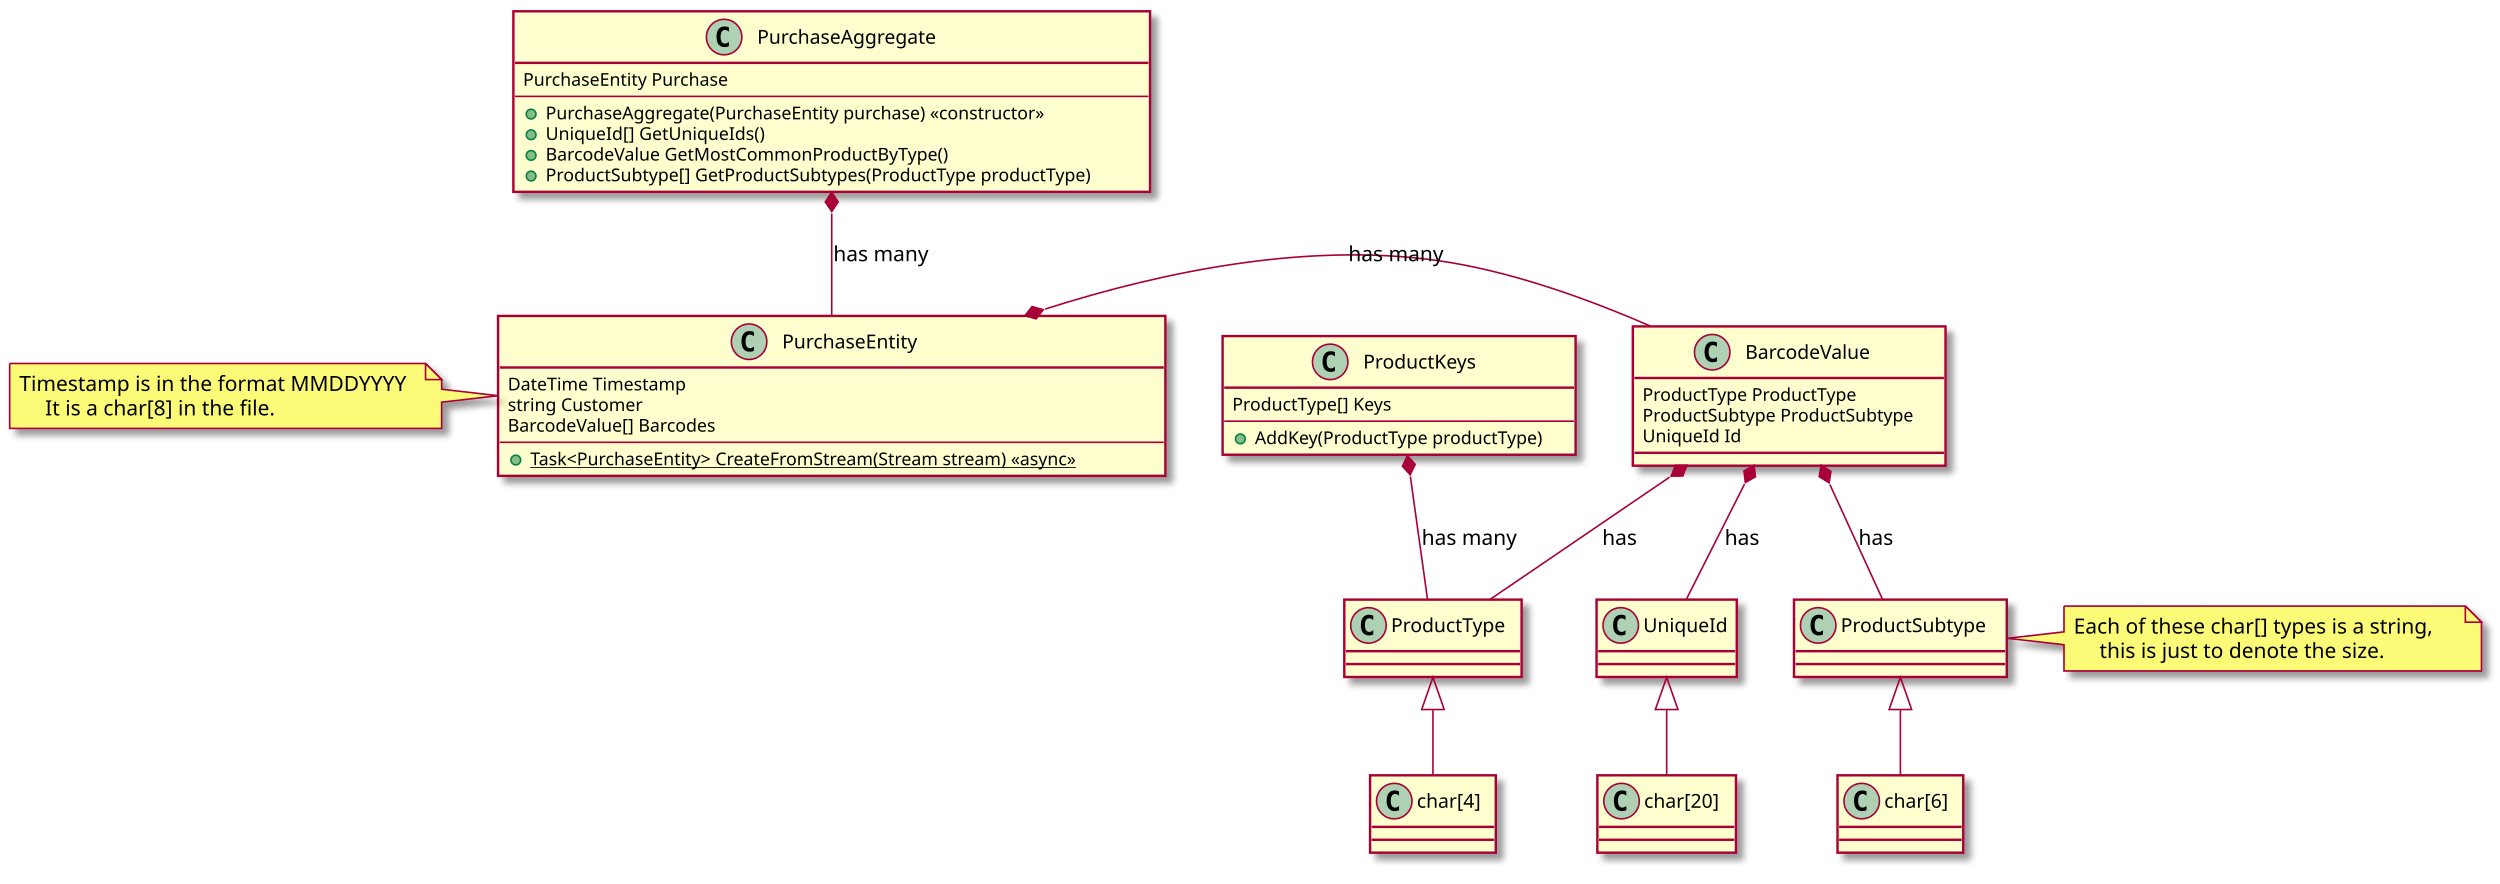
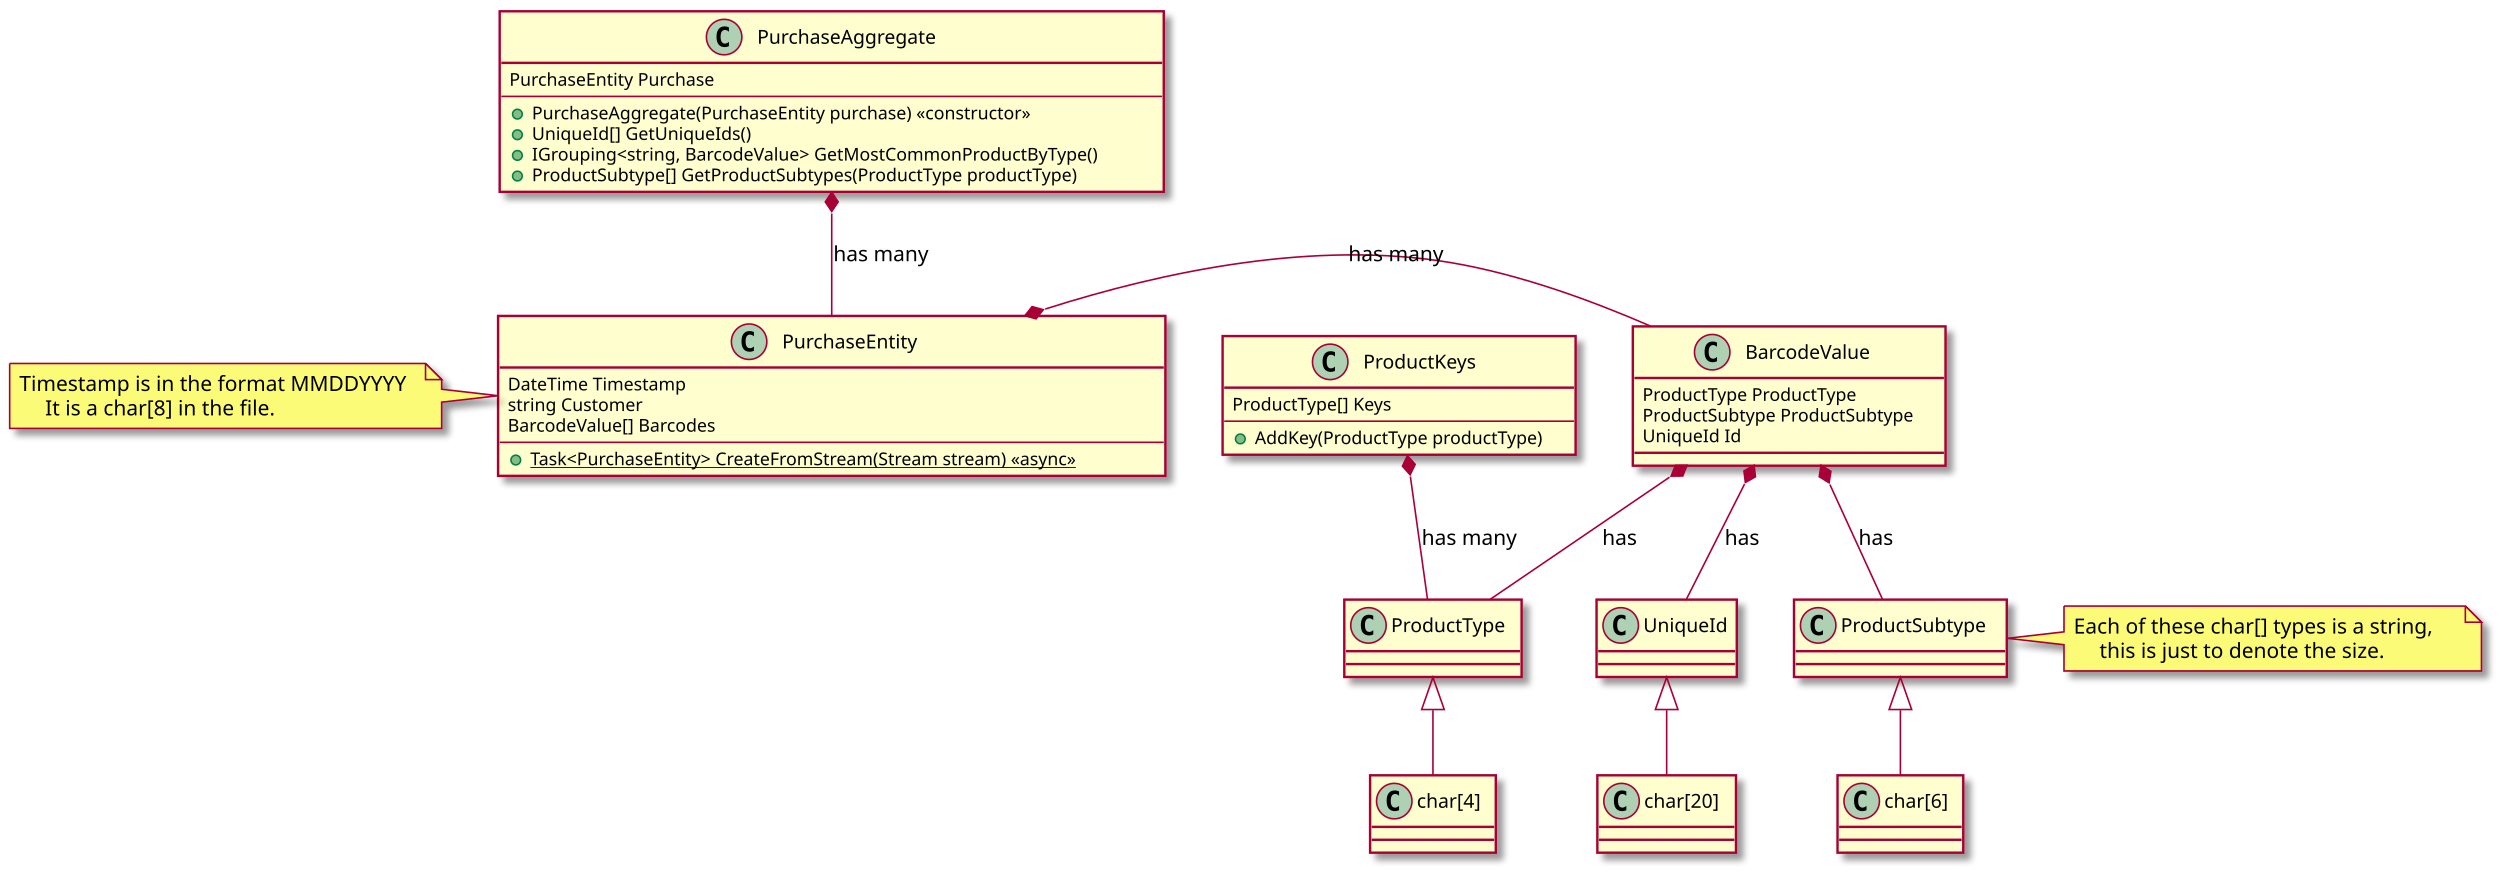
<svg xmlns="http://www.w3.org/2000/svg" contentScriptType="application/ecmascript" contentStyleType="text/css" height="548px" preserveAspectRatio="none" style="width:1551px;height:548px;" version="1.1" viewBox="0 0 1551 548" width="1551px" zoomAndPan="magnify">
  <defs>
-     <filter height="300%" id="f13aq1z17h4y83" width="300%" x="-1" y="-1">
+     <filter height="300%" id="fkf20y8rln2zq" width="300%" x="-1" y="-1">
      <feGaussianBlur result="blurOut" stdDeviation="2.0" />
      <feColorMatrix in="blurOut" result="blurOut2" type="matrix" values="0 0 0 0 0 0 0 0 0 0 0 0 0 0 0 0 0 0 .4 0" />
      <feOffset dx="4.0" dy="4.0" in="blurOut2" result="blurOut3" />
      <feBlend in="SourceGraphic" in2="blurOut3" mode="normal" />
    </filter>
  </defs>
  <g>
-     <rect codeLine="7" fill="#FEFECE" filter="url(#f13aq1z17h4y83)" height="73.609" id="ProductKeys" style="stroke: #A80036; stroke-width: 1.5;" width="219" x="758.5" y="208.5" />
+     <rect codeLine="7" fill="#FEFECE" filter="url(#fkf20y8rln2zq)" height="73.609" id="ProductKeys" style="stroke: #A80036; stroke-width: 1.5;" width="219" x="758.5" y="208.5" />
    <ellipse cx="825.25" cy="224.5" fill="#ADD1B2" rx="11" ry="11" style="stroke: #A80036; stroke-width: 1.0;" />
    <path d="M828.219,230.141 Q827.641,230.438 827,230.578 Q826.359,230.734 825.656,230.734 Q823.156,230.734 821.828,229.094 Q820.516,227.438 820.516,224.312 Q820.516,221.188 821.828,219.531 Q823.156,217.875 825.656,217.875 Q826.359,217.875 827,218.031 Q827.656,218.188 828.219,218.484 L828.219,221.203 Q827.594,220.625 827,220.359 Q826.406,220.078 825.781,220.078 Q824.438,220.078 823.75,221.156 Q823.062,222.219 823.062,224.312 Q823.062,226.406 823.75,227.484 Q824.438,228.547 825.781,228.547 Q826.406,228.547 827,228.281 Q827.594,228 828.219,227.422 L828.219,230.141 Z " />
    <text fill="#000000" font-family="sans-serif" font-size="12" lengthAdjust="spacingAndGlyphs" textLength="77" x="845.75" y="228.654">ProductKeys</text>
    <line style="stroke: #A80036; stroke-width: 1.5;" x1="759.5" x2="976.5" y1="240.5" y2="240.5" />
    <text fill="#000000" font-family="sans-serif" font-size="11" lengthAdjust="spacingAndGlyphs" textLength="109" x="764.5" y="254.71">ProductType[] Keys</text>
    <line style="stroke: #A80036; stroke-width: 1.0;" x1="759.5" x2="976.5" y1="261.305" y2="261.305" />
    <ellipse cx="769.5" cy="272.305" fill="#84BE84" rx="3" ry="3" style="stroke: #038048; stroke-width: 1.0;" />
    <text fill="#000000" font-family="sans-serif" font-size="11" lengthAdjust="spacingAndGlyphs" textLength="193" x="778.5" y="275.515">AddKey(ProductType productType)</text>
-     <rect codeLine="13" fill="#FEFECE" filter="url(#f13aq1z17h4y83)" height="99.219" id="PurchaseEntity" style="stroke: #A80036; stroke-width: 1.5;" width="414" x="309" y="196" />
+     <rect codeLine="13" fill="#FEFECE" filter="url(#fkf20y8rln2zq)" height="99.219" id="PurchaseEntity" style="stroke: #A80036; stroke-width: 1.5;" width="414" x="309" y="196" />
    <ellipse cx="464.75" cy="212" fill="#ADD1B2" rx="11" ry="11" style="stroke: #A80036; stroke-width: 1.0;" />
    <path d="M467.719,217.641 Q467.141,217.938 466.5,218.078 Q465.859,218.234 465.156,218.234 Q462.656,218.234 461.328,216.594 Q460.016,214.938 460.016,211.812 Q460.016,208.688 461.328,207.031 Q462.656,205.375 465.156,205.375 Q465.859,205.375 466.5,205.531 Q467.156,205.688 467.719,205.984 L467.719,208.703 Q467.094,208.125 466.5,207.859 Q465.906,207.578 465.281,207.578 Q463.938,207.578 463.25,208.656 Q462.562,209.719 462.562,211.812 Q462.562,213.906 463.25,214.984 Q463.938,216.047 465.281,216.047 Q465.906,216.047 466.5,215.781 Q467.094,215.5 467.719,214.922 L467.719,217.641 Z " />
    <text fill="#000000" font-family="sans-serif" font-size="12" lengthAdjust="spacingAndGlyphs" textLength="94" x="485.25" y="216.154">PurchaseEntity</text>
    <line style="stroke: #A80036; stroke-width: 1.5;" x1="310" x2="722" y1="228" y2="228" />
    <text fill="#000000" font-family="sans-serif" font-size="11" lengthAdjust="spacingAndGlyphs" textLength="122" x="315" y="242.21">DateTime Timestamp</text>
    <text fill="#000000" font-family="sans-serif" font-size="11" lengthAdjust="spacingAndGlyphs" textLength="93" x="315" y="255.015">string Customer</text>
    <text fill="#000000" font-family="sans-serif" font-size="11" lengthAdjust="spacingAndGlyphs" textLength="144" x="315" y="267.82">BarcodeValue[] Barcodes</text>
    <line style="stroke: #A80036; stroke-width: 1.0;" x1="310" x2="722" y1="274.414" y2="274.414" />
    <ellipse cx="320" cy="285.414" fill="#84BE84" rx="3" ry="3" style="stroke: #038048; stroke-width: 1.0;" />
    <text fill="#000000" font-family="sans-serif" font-size="11" lengthAdjust="spacingAndGlyphs" text-decoration="underline" textLength="388" x="329" y="288.625">Task&lt;PurchaseEntity&gt; CreateFromStream(Stream stream) «async»</text>
-     <path d="M6,225.5 L6,265.766 A0,0 0 0 0 6,265.766 L274,265.766 A0,0 0 0 0 274,265.766 L274,249.5 L308.997,245.5 L274,241.5 L274,235.5 L264,225.5 L6,225.5 A0,0 0 0 0 6,225.5 " fill="#FBFB77" filter="url(#f13aq1z17h4y83)" style="stroke: #A80036; stroke-width: 1.0;" />
+     <path d="M6,225.5 L6,265.766 A0,0 0 0 0 6,265.766 L274,265.766 A0,0 0 0 0 274,265.766 L274,249.5 L308.997,245.5 L274,241.5 L274,235.5 L264,225.5 L6,225.5 A0,0 0 0 0 6,225.5 " fill="#FBFB77" filter="url(#fkf20y8rln2zq)" style="stroke: #A80036; stroke-width: 1.0;" />
    <path d="M264,225.5 L264,235.5 L274,235.5 L264,225.5 " fill="#FBFB77" style="stroke: #A80036; stroke-width: 1.0;" />
    <text fill="#000000" font-family="sans-serif" font-size="13" lengthAdjust="spacingAndGlyphs" textLength="247" x="12" y="242.567">Timestamp is in the format MMDDYYYY</text>
    <text fill="#000000" font-family="sans-serif" font-size="13" lengthAdjust="spacingAndGlyphs" textLength="150" x="28" y="257.7">It is a char[8] in the file.</text>
-     <rect codeLine="25" fill="#FEFECE" filter="url(#f13aq1z17h4y83)" height="112.023" id="PurchaseAggregate" style="stroke: #A80036; stroke-width: 1.5;" width="395" x="318.5" y="7" />
+     <rect codeLine="25" fill="#FEFECE" filter="url(#fkf20y8rln2zq)" height="112.023" id="PurchaseAggregate" style="stroke: #A80036; stroke-width: 1.5;" width="412" x="310" y="7" />
    <ellipse cx="449.25" cy="23" fill="#ADD1B2" rx="11" ry="11" style="stroke: #A80036; stroke-width: 1.0;" />
    <path d="M452.219,28.641 Q451.641,28.938 451,29.078 Q450.359,29.234 449.656,29.234 Q447.156,29.234 445.828,27.594 Q444.516,25.938 444.516,22.812 Q444.516,19.688 445.828,18.031 Q447.156,16.375 449.656,16.375 Q450.359,16.375 451,16.531 Q451.656,16.688 452.219,16.984 L452.219,19.703 Q451.594,19.125 451,18.859 Q450.406,18.578 449.781,18.578 Q448.438,18.578 447.75,19.656 Q447.062,20.719 447.062,22.812 Q447.062,24.906 447.75,25.984 Q448.438,27.047 449.781,27.047 Q450.406,27.047 451,26.781 Q451.594,26.5 452.219,25.922 L452.219,28.641 Z " />
    <text fill="#000000" font-family="sans-serif" font-size="12" lengthAdjust="spacingAndGlyphs" textLength="125" x="469.75" y="27.154">PurchaseAggregate</text>
-     <line style="stroke: #A80036; stroke-width: 1.5;" x1="319.5" x2="712.5" y1="39" y2="39" />
-     <text fill="#000000" font-family="sans-serif" font-size="11" lengthAdjust="spacingAndGlyphs" textLength="141" x="324.5" y="53.21">PurchaseEntity Purchase</text>
-     <line style="stroke: #A80036; stroke-width: 1.0;" x1="319.5" x2="712.5" y1="59.805" y2="59.805" />
-     <ellipse cx="329.5" cy="70.805" fill="#84BE84" rx="3" ry="3" style="stroke: #038048; stroke-width: 1.0;" />
-     <text fill="#000000" font-family="sans-serif" font-size="11" lengthAdjust="spacingAndGlyphs" textLength="343" x="338.5" y="74.015">PurchaseAggregate(PurchaseEntity purchase) «constructor»</text>
-     <ellipse cx="329.5" cy="83.609" fill="#84BE84" rx="3" ry="3" style="stroke: #038048; stroke-width: 1.0;" />
-     <text fill="#000000" font-family="sans-serif" font-size="11" lengthAdjust="spacingAndGlyphs" textLength="145" x="338.5" y="86.82">UniqueId[] GetUniqueIds()</text>
-     <ellipse cx="329.5" cy="96.414" fill="#84BE84" rx="3" ry="3" style="stroke: #038048; stroke-width: 1.0;" />
-     <text fill="#000000" font-family="sans-serif" font-size="11" lengthAdjust="spacingAndGlyphs" textLength="272" x="338.5" y="99.624">BarcodeValue GetMostCommonProductByType()</text>
-     <ellipse cx="329.5" cy="109.219" fill="#84BE84" rx="3" ry="3" style="stroke: #038048; stroke-width: 1.0;" />
-     <text fill="#000000" font-family="sans-serif" font-size="11" lengthAdjust="spacingAndGlyphs" textLength="369" x="338.5" y="112.429">ProductSubtype[] GetProductSubtypes(ProductType productType)</text>
-     <rect codeLine="34" fill="#FEFECE" filter="url(#f13aq1z17h4y83)" height="48" id="char4" style="stroke: #A80036; stroke-width: 1.5;" width="78" x="850" y="481" />
+     <line style="stroke: #A80036; stroke-width: 1.5;" x1="311" x2="721" y1="39" y2="39" />
+     <text fill="#000000" font-family="sans-serif" font-size="11" lengthAdjust="spacingAndGlyphs" textLength="141" x="316" y="53.21">PurchaseEntity Purchase</text>
+     <line style="stroke: #A80036; stroke-width: 1.0;" x1="311" x2="721" y1="59.805" y2="59.805" />
+     <ellipse cx="321" cy="70.805" fill="#84BE84" rx="3" ry="3" style="stroke: #038048; stroke-width: 1.0;" />
+     <text fill="#000000" font-family="sans-serif" font-size="11" lengthAdjust="spacingAndGlyphs" textLength="343" x="330" y="74.015">PurchaseAggregate(PurchaseEntity purchase) «constructor»</text>
+     <ellipse cx="321" cy="83.609" fill="#84BE84" rx="3" ry="3" style="stroke: #038048; stroke-width: 1.0;" />
+     <text fill="#000000" font-family="sans-serif" font-size="11" lengthAdjust="spacingAndGlyphs" textLength="145" x="330" y="86.82">UniqueId[] GetUniqueIds()</text>
+     <ellipse cx="321" cy="96.414" fill="#84BE84" rx="3" ry="3" style="stroke: #038048; stroke-width: 1.0;" />
+     <text fill="#000000" font-family="sans-serif" font-size="11" lengthAdjust="spacingAndGlyphs" textLength="386" x="330" y="99.624">IGrouping&lt;string, BarcodeValue&gt; GetMostCommonProductByType()</text>
+     <ellipse cx="321" cy="109.219" fill="#84BE84" rx="3" ry="3" style="stroke: #038048; stroke-width: 1.0;" />
+     <text fill="#000000" font-family="sans-serif" font-size="11" lengthAdjust="spacingAndGlyphs" textLength="369" x="330" y="112.429">ProductSubtype[] GetProductSubtypes(ProductType productType)</text>
+     <rect codeLine="34" fill="#FEFECE" filter="url(#fkf20y8rln2zq)" height="48" id="char4" style="stroke: #A80036; stroke-width: 1.5;" width="78" x="850" y="481" />
    <ellipse cx="865" cy="497" fill="#ADD1B2" rx="11" ry="11" style="stroke: #A80036; stroke-width: 1.0;" />
    <path d="M867.969,502.641 Q867.391,502.938 866.75,503.078 Q866.109,503.234 865.406,503.234 Q862.906,503.234 861.578,501.594 Q860.266,499.938 860.266,496.812 Q860.266,493.688 861.578,492.031 Q862.906,490.375 865.406,490.375 Q866.109,490.375 866.75,490.531 Q867.406,490.688 867.969,490.984 L867.969,493.703 Q867.344,493.125 866.75,492.859 Q866.156,492.578 865.531,492.578 Q864.188,492.578 863.5,493.656 Q862.812,494.719 862.812,496.812 Q862.812,498.906 863.5,499.984 Q864.188,501.047 865.531,501.047 Q866.156,501.047 866.75,500.781 Q867.344,500.5 867.969,499.922 L867.969,502.641 Z " />
    <text fill="#000000" font-family="sans-serif" font-size="12" lengthAdjust="spacingAndGlyphs" textLength="46" x="879" y="501.154">char[4]</text>
    <line style="stroke: #A80036; stroke-width: 1.5;" x1="851" x2="927" y1="513" y2="513" />
    <line style="stroke: #A80036; stroke-width: 1.5;" x1="851" x2="927" y1="521" y2="521" />
-     <rect codeLine="35" fill="#FEFECE" filter="url(#f13aq1z17h4y83)" height="48" id="char6" style="stroke: #A80036; stroke-width: 1.5;" width="78" x="1140" y="481" />
+     <rect codeLine="35" fill="#FEFECE" filter="url(#fkf20y8rln2zq)" height="48" id="char6" style="stroke: #A80036; stroke-width: 1.5;" width="78" x="1140" y="481" />
    <ellipse cx="1155" cy="497" fill="#ADD1B2" rx="11" ry="11" style="stroke: #A80036; stroke-width: 1.0;" />
    <path d="M1157.969,502.641 Q1157.391,502.938 1156.75,503.078 Q1156.109,503.234 1155.406,503.234 Q1152.906,503.234 1151.578,501.594 Q1150.266,499.938 1150.266,496.812 Q1150.266,493.688 1151.578,492.031 Q1152.906,490.375 1155.406,490.375 Q1156.109,490.375 1156.75,490.531 Q1157.406,490.688 1157.969,490.984 L1157.969,493.703 Q1157.344,493.125 1156.75,492.859 Q1156.156,492.578 1155.531,492.578 Q1154.188,492.578 1153.5,493.656 Q1152.812,494.719 1152.812,496.812 Q1152.812,498.906 1153.5,499.984 Q1154.188,501.047 1155.531,501.047 Q1156.156,501.047 1156.75,500.781 Q1157.344,500.5 1157.969,499.922 L1157.969,502.641 Z " />
    <text fill="#000000" font-family="sans-serif" font-size="12" lengthAdjust="spacingAndGlyphs" textLength="46" x="1169" y="501.154">char[6]</text>
    <line style="stroke: #A80036; stroke-width: 1.5;" x1="1141" x2="1217" y1="513" y2="513" />
    <line style="stroke: #A80036; stroke-width: 1.5;" x1="1141" x2="1217" y1="521" y2="521" />
-     <rect codeLine="36" fill="#FEFECE" filter="url(#f13aq1z17h4y83)" height="48" id="char20" style="stroke: #A80036; stroke-width: 1.5;" width="86" x="991" y="481" />
+     <rect codeLine="36" fill="#FEFECE" filter="url(#fkf20y8rln2zq)" height="48" id="char20" style="stroke: #A80036; stroke-width: 1.5;" width="86" x="991" y="481" />
    <ellipse cx="1006" cy="497" fill="#ADD1B2" rx="11" ry="11" style="stroke: #A80036; stroke-width: 1.0;" />
    <path d="M1008.969,502.641 Q1008.391,502.938 1007.75,503.078 Q1007.109,503.234 1006.406,503.234 Q1003.906,503.234 1002.578,501.594 Q1001.266,499.938 1001.266,496.812 Q1001.266,493.688 1002.578,492.031 Q1003.906,490.375 1006.406,490.375 Q1007.109,490.375 1007.75,490.531 Q1008.406,490.688 1008.969,490.984 L1008.969,493.703 Q1008.344,493.125 1007.75,492.859 Q1007.156,492.578 1006.531,492.578 Q1005.188,492.578 1004.5,493.656 Q1003.812,494.719 1003.812,496.812 Q1003.812,498.906 1004.5,499.984 Q1005.188,501.047 1006.531,501.047 Q1007.156,501.047 1007.75,500.781 Q1008.344,500.5 1008.969,499.922 L1008.969,502.641 Z " />
    <text fill="#000000" font-family="sans-serif" font-size="12" lengthAdjust="spacingAndGlyphs" textLength="54" x="1020" y="501.154">char[20]</text>
    <line style="stroke: #A80036; stroke-width: 1.5;" x1="992" x2="1076" y1="513" y2="513" />
    <line style="stroke: #A80036; stroke-width: 1.5;" x1="992" x2="1076" y1="521" y2="521" />
-     <rect fill="#FEFECE" filter="url(#f13aq1z17h4y83)" height="48" id="ProductType" style="stroke: #A80036; stroke-width: 1.5;" width="110" x="834" y="372" />
+     <rect fill="#FEFECE" filter="url(#fkf20y8rln2zq)" height="48" id="ProductType" style="stroke: #A80036; stroke-width: 1.5;" width="110" x="834" y="372" />
    <ellipse cx="849" cy="388" fill="#ADD1B2" rx="11" ry="11" style="stroke: #A80036; stroke-width: 1.0;" />
    <path d="M851.969,393.641 Q851.391,393.938 850.75,394.078 Q850.109,394.234 849.406,394.234 Q846.906,394.234 845.578,392.594 Q844.266,390.938 844.266,387.812 Q844.266,384.688 845.578,383.031 Q846.906,381.375 849.406,381.375 Q850.109,381.375 850.75,381.531 Q851.406,381.688 851.969,381.984 L851.969,384.703 Q851.344,384.125 850.75,383.859 Q850.156,383.578 849.531,383.578 Q848.188,383.578 847.5,384.656 Q846.812,385.719 846.812,387.812 Q846.812,389.906 847.5,390.984 Q848.188,392.047 849.531,392.047 Q850.156,392.047 850.75,391.781 Q851.344,391.5 851.969,390.922 L851.969,393.641 Z " />
    <text fill="#000000" font-family="sans-serif" font-size="12" lengthAdjust="spacingAndGlyphs" textLength="78" x="863" y="392.154">ProductType</text>
    <line style="stroke: #A80036; stroke-width: 1.5;" x1="835" x2="943" y1="404" y2="404" />
    <line style="stroke: #A80036; stroke-width: 1.5;" x1="835" x2="943" y1="412" y2="412" />
-     <rect fill="#FEFECE" filter="url(#f13aq1z17h4y83)" height="48" id="ProductSubtype" style="stroke: #A80036; stroke-width: 1.5;" width="132" x="1113" y="372" />
+     <rect fill="#FEFECE" filter="url(#fkf20y8rln2zq)" height="48" id="ProductSubtype" style="stroke: #A80036; stroke-width: 1.5;" width="132" x="1113" y="372" />
    <ellipse cx="1128" cy="388" fill="#ADD1B2" rx="11" ry="11" style="stroke: #A80036; stroke-width: 1.0;" />
    <path d="M1130.969,393.641 Q1130.391,393.938 1129.75,394.078 Q1129.109,394.234 1128.406,394.234 Q1125.906,394.234 1124.578,392.594 Q1123.266,390.938 1123.266,387.812 Q1123.266,384.688 1124.578,383.031 Q1125.906,381.375 1128.406,381.375 Q1129.109,381.375 1129.75,381.531 Q1130.406,381.688 1130.969,381.984 L1130.969,384.703 Q1130.344,384.125 1129.75,383.859 Q1129.156,383.578 1128.531,383.578 Q1127.188,383.578 1126.5,384.656 Q1125.812,385.719 1125.812,387.812 Q1125.812,389.906 1126.5,390.984 Q1127.188,392.047 1128.531,392.047 Q1129.156,392.047 1129.75,391.781 Q1130.344,391.5 1130.969,390.922 L1130.969,393.641 Z " />
    <text fill="#000000" font-family="sans-serif" font-size="12" lengthAdjust="spacingAndGlyphs" textLength="100" x="1142" y="392.154">ProductSubtype</text>
    <line style="stroke: #A80036; stroke-width: 1.5;" x1="1114" x2="1244" y1="404" y2="404" />
    <line style="stroke: #A80036; stroke-width: 1.5;" x1="1114" x2="1244" y1="412" y2="412" />
-     <rect fill="#FEFECE" filter="url(#f13aq1z17h4y83)" height="48" id="UniqueId" style="stroke: #A80036; stroke-width: 1.5;" width="87" x="990.5" y="372" />
+     <rect fill="#FEFECE" filter="url(#fkf20y8rln2zq)" height="48" id="UniqueId" style="stroke: #A80036; stroke-width: 1.5;" width="87" x="990.5" y="372" />
    <ellipse cx="1005.5" cy="388" fill="#ADD1B2" rx="11" ry="11" style="stroke: #A80036; stroke-width: 1.0;" />
    <path d="M1008.469,393.641 Q1007.891,393.938 1007.25,394.078 Q1006.609,394.234 1005.906,394.234 Q1003.406,394.234 1002.078,392.594 Q1000.766,390.938 1000.766,387.812 Q1000.766,384.688 1002.078,383.031 Q1003.406,381.375 1005.906,381.375 Q1006.609,381.375 1007.25,381.531 Q1007.906,381.688 1008.469,381.984 L1008.469,384.703 Q1007.844,384.125 1007.25,383.859 Q1006.656,383.578 1006.031,383.578 Q1004.688,383.578 1004,384.656 Q1003.312,385.719 1003.312,387.812 Q1003.312,389.906 1004,390.984 Q1004.688,392.047 1006.031,392.047 Q1006.656,392.047 1007.25,391.781 Q1007.844,391.5 1008.469,390.922 L1008.469,393.641 Z " />
    <text fill="#000000" font-family="sans-serif" font-size="12" lengthAdjust="spacingAndGlyphs" textLength="55" x="1019.5" y="392.154">UniqueId</text>
    <line style="stroke: #A80036; stroke-width: 1.5;" x1="991.5" x2="1076.5" y1="404" y2="404" />
    <line style="stroke: #A80036; stroke-width: 1.5;" x1="991.5" x2="1076.5" y1="412" y2="412" />
-     <path d="M1280.5,376 L1280.5,392 L1245.322,396 L1280.5,400 L1280.5,416.266 A0,0 0 0 0 1280.5,416.266 L1539.5,416.266 A0,0 0 0 0 1539.5,416.266 L1539.5,386 L1529.5,376 L1280.5,376 A0,0 0 0 0 1280.5,376 " fill="#FBFB77" filter="url(#f13aq1z17h4y83)" style="stroke: #A80036; stroke-width: 1.0;" />
+     <path d="M1280.5,376 L1280.5,392 L1245.322,396 L1280.5,400 L1280.5,416.266 A0,0 0 0 0 1280.5,416.266 L1539.5,416.266 A0,0 0 0 0 1539.5,416.266 L1539.5,386 L1529.5,376 L1280.5,376 A0,0 0 0 0 1280.5,376 " fill="#FBFB77" filter="url(#fkf20y8rln2zq)" style="stroke: #A80036; stroke-width: 1.0;" />
    <path d="M1529.5,376 L1529.5,386 L1539.5,386 L1529.5,376 " fill="#FBFB77" style="stroke: #A80036; stroke-width: 1.0;" />
    <text fill="#000000" font-family="sans-serif" font-size="13" lengthAdjust="spacingAndGlyphs" textLength="238" x="1286.5" y="393.067">Each of these char[] types is a string,</text>
    <text fill="#000000" font-family="sans-serif" font-size="13" lengthAdjust="spacingAndGlyphs" textLength="188" x="1302.5" y="408.2">this is just to denote the size.</text>
-     <rect codeLine="46" fill="#FEFECE" filter="url(#f13aq1z17h4y83)" height="86.414" id="BarcodeValue" style="stroke: #A80036; stroke-width: 1.5;" width="194" x="1013" y="202.5" />
+     <rect codeLine="46" fill="#FEFECE" filter="url(#fkf20y8rln2zq)" height="86.414" id="BarcodeValue" style="stroke: #A80036; stroke-width: 1.5;" width="194" x="1013" y="202.5" />
    <ellipse cx="1062.25" cy="218.5" fill="#ADD1B2" rx="11" ry="11" style="stroke: #A80036; stroke-width: 1.0;" />
    <path d="M1065.219,224.141 Q1064.641,224.438 1064,224.578 Q1063.359,224.734 1062.656,224.734 Q1060.156,224.734 1058.828,223.094 Q1057.516,221.438 1057.516,218.312 Q1057.516,215.188 1058.828,213.531 Q1060.156,211.875 1062.656,211.875 Q1063.359,211.875 1064,212.031 Q1064.656,212.188 1065.219,212.484 L1065.219,215.203 Q1064.594,214.625 1064,214.359 Q1063.406,214.078 1062.781,214.078 Q1061.438,214.078 1060.75,215.156 Q1060.062,216.219 1060.062,218.312 Q1060.062,220.406 1060.75,221.484 Q1061.438,222.547 1062.781,222.547 Q1063.406,222.547 1064,222.281 Q1064.594,222 1065.219,221.422 L1065.219,224.141 Z " />
    <text fill="#000000" font-family="sans-serif" font-size="12" lengthAdjust="spacingAndGlyphs" textLength="87" x="1082.75" y="222.654">BarcodeValue</text>
    <line style="stroke: #A80036; stroke-width: 1.5;" x1="1014" x2="1206" y1="234.5" y2="234.5" />
    <text fill="#000000" font-family="sans-serif" font-size="11" lengthAdjust="spacingAndGlyphs" textLength="144" x="1019" y="248.71">ProductType ProductType</text>
    <text fill="#000000" font-family="sans-serif" font-size="11" lengthAdjust="spacingAndGlyphs" textLength="182" x="1019" y="261.515">ProductSubtype ProductSubtype</text>
    <text fill="#000000" font-family="sans-serif" font-size="11" lengthAdjust="spacingAndGlyphs" textLength="63" x="1019" y="274.32">UniqueId Id</text>
    <line style="stroke: #A80036; stroke-width: 1.5;" x1="1014" x2="1206" y1="280.914" y2="280.914" />
    <path codeLine="38" d="M889,440.597 C889,454.378 889,469.034 889,480.877 " fill="none" id="ProductType-backto-char4" style="stroke: #A80036; stroke-width: 1.0;" />
    <polygon fill="none" points="882,440.191,889,420.191,896,440.191,882,440.191" style="stroke: #A80036; stroke-width: 1.0;" />
    <path codeLine="39" d="M1179,440.597 C1179,454.378 1179,469.034 1179,480.877 " fill="none" id="ProductSubtype-backto-char6" style="stroke: #A80036; stroke-width: 1.0;" />
    <polygon fill="none" points="1172,440.191,1179,420.191,1186,440.191,1172,440.191" style="stroke: #A80036; stroke-width: 1.0;" />
    <path codeLine="40" d="M1034,440.597 C1034,454.378 1034,469.034 1034,480.877 " fill="none" id="UniqueId-backto-char20" style="stroke: #A80036; stroke-width: 1.0;" />
    <polygon fill="none" points="1027,440.191,1034,420.191,1041,440.191,1027,440.191" style="stroke: #A80036; stroke-width: 1.0;" />
    <path codeLine="52" d="M1035.756,296.06 C998.216,321.624 954.397,351.465 924.48,371.839 " fill="none" id="BarcodeValue-backto-ProductType" style="stroke: #A80036; stroke-width: 1.0;" />
    <polygon fill="#A80036" points="1046.67,288.627,1039.459,288.698,1036.752,295.382,1043.963,295.311,1046.67,288.627" style="stroke: #A80036; stroke-width: 1.0;" />
    <text fill="#000000" font-family="sans-serif" font-size="13" lengthAdjust="spacingAndGlyphs" textLength="23" x="994" y="338.067">has</text>
    <path codeLine="53" d="M1135.294,300.671 C1146.473,325.054 1159.043,352.472 1167.823,371.622 " fill="none" id="BarcodeValue-backto-ProductSubtype" style="stroke: #A80036; stroke-width: 1.0;" />
    <polygon fill="#A80036" points="1129.773,288.627,1128.637,295.748,1134.774,299.536,1135.909,292.414,1129.773,288.627" style="stroke: #A80036; stroke-width: 1.0;" />
    <text fill="#000000" font-family="sans-serif" font-size="13" lengthAdjust="spacingAndGlyphs" textLength="23" x="1153" y="338.067">has</text>
    <path codeLine="54" d="M1082.308,300.337 C1069.953,324.804 1056.025,352.384 1046.31,371.622 " fill="none" id="BarcodeValue-backto-UniqueId" style="stroke: #A80036; stroke-width: 1.0;" />
    <polygon fill="#A80036" points="1088.222,288.627,1081.946,292.18,1082.812,299.339,1089.087,295.786,1088.222,288.627" style="stroke: #A80036; stroke-width: 1.0;" />
    <text fill="#000000" font-family="sans-serif" font-size="13" lengthAdjust="spacingAndGlyphs" textLength="23" x="1070" y="338.067">has</text>
    <path codeLine="56" d="M874.999,295.656 C878.582,321.337 882.78,351.421 885.638,371.903 " fill="none" id="ProductKeys-backto-ProductType" style="stroke: #A80036; stroke-width: 1.0;" />
    <polygon fill="#A80036" points="873.191,282.702,870.059,289.197,874.849,294.587,877.982,288.092,873.191,282.702" style="stroke: #A80036; stroke-width: 1.0;" />
    <text fill="#000000" font-family="sans-serif" font-size="13" lengthAdjust="spacingAndGlyphs" textLength="63" x="882" y="338.067">has many</text>
    <path codeLine="58" d="M648.461,191.734 C722.336,168.145 816.189,148.702 900.5,163 C942.701,170.156 987.13,186.285 1024.16,202.4 " fill="none" id="PurchaseEntity-backto-BarcodeValue" style="stroke: #A80036; stroke-width: 1.0;" />
    <polygon fill="#A80036" points="635.846,195.864,642.792,197.799,647.25,192.131,640.303,190.196,635.846,195.864" style="stroke: #A80036; stroke-width: 1.0;" />
    <text fill="#000000" font-family="sans-serif" font-size="13" lengthAdjust="spacingAndGlyphs" textLength="63" x="836.5" y="162.067">has many</text>
    <path codeLine="60" d="M516,132.489 C516,153.617 516,176.396 516,195.93 " fill="none" id="PurchaseAggregate-backto-PurchaseEntity" style="stroke: #A80036; stroke-width: 1.0;" />
    <polygon fill="#A80036" points="516,119.245,512,125.245,516,131.245,520,125.245,516,119.245" style="stroke: #A80036; stroke-width: 1.0;" />
    <text fill="#000000" font-family="sans-serif" font-size="13" lengthAdjust="spacingAndGlyphs" textLength="63" x="517" y="162.067">has many</text>
  </g>
</svg>
